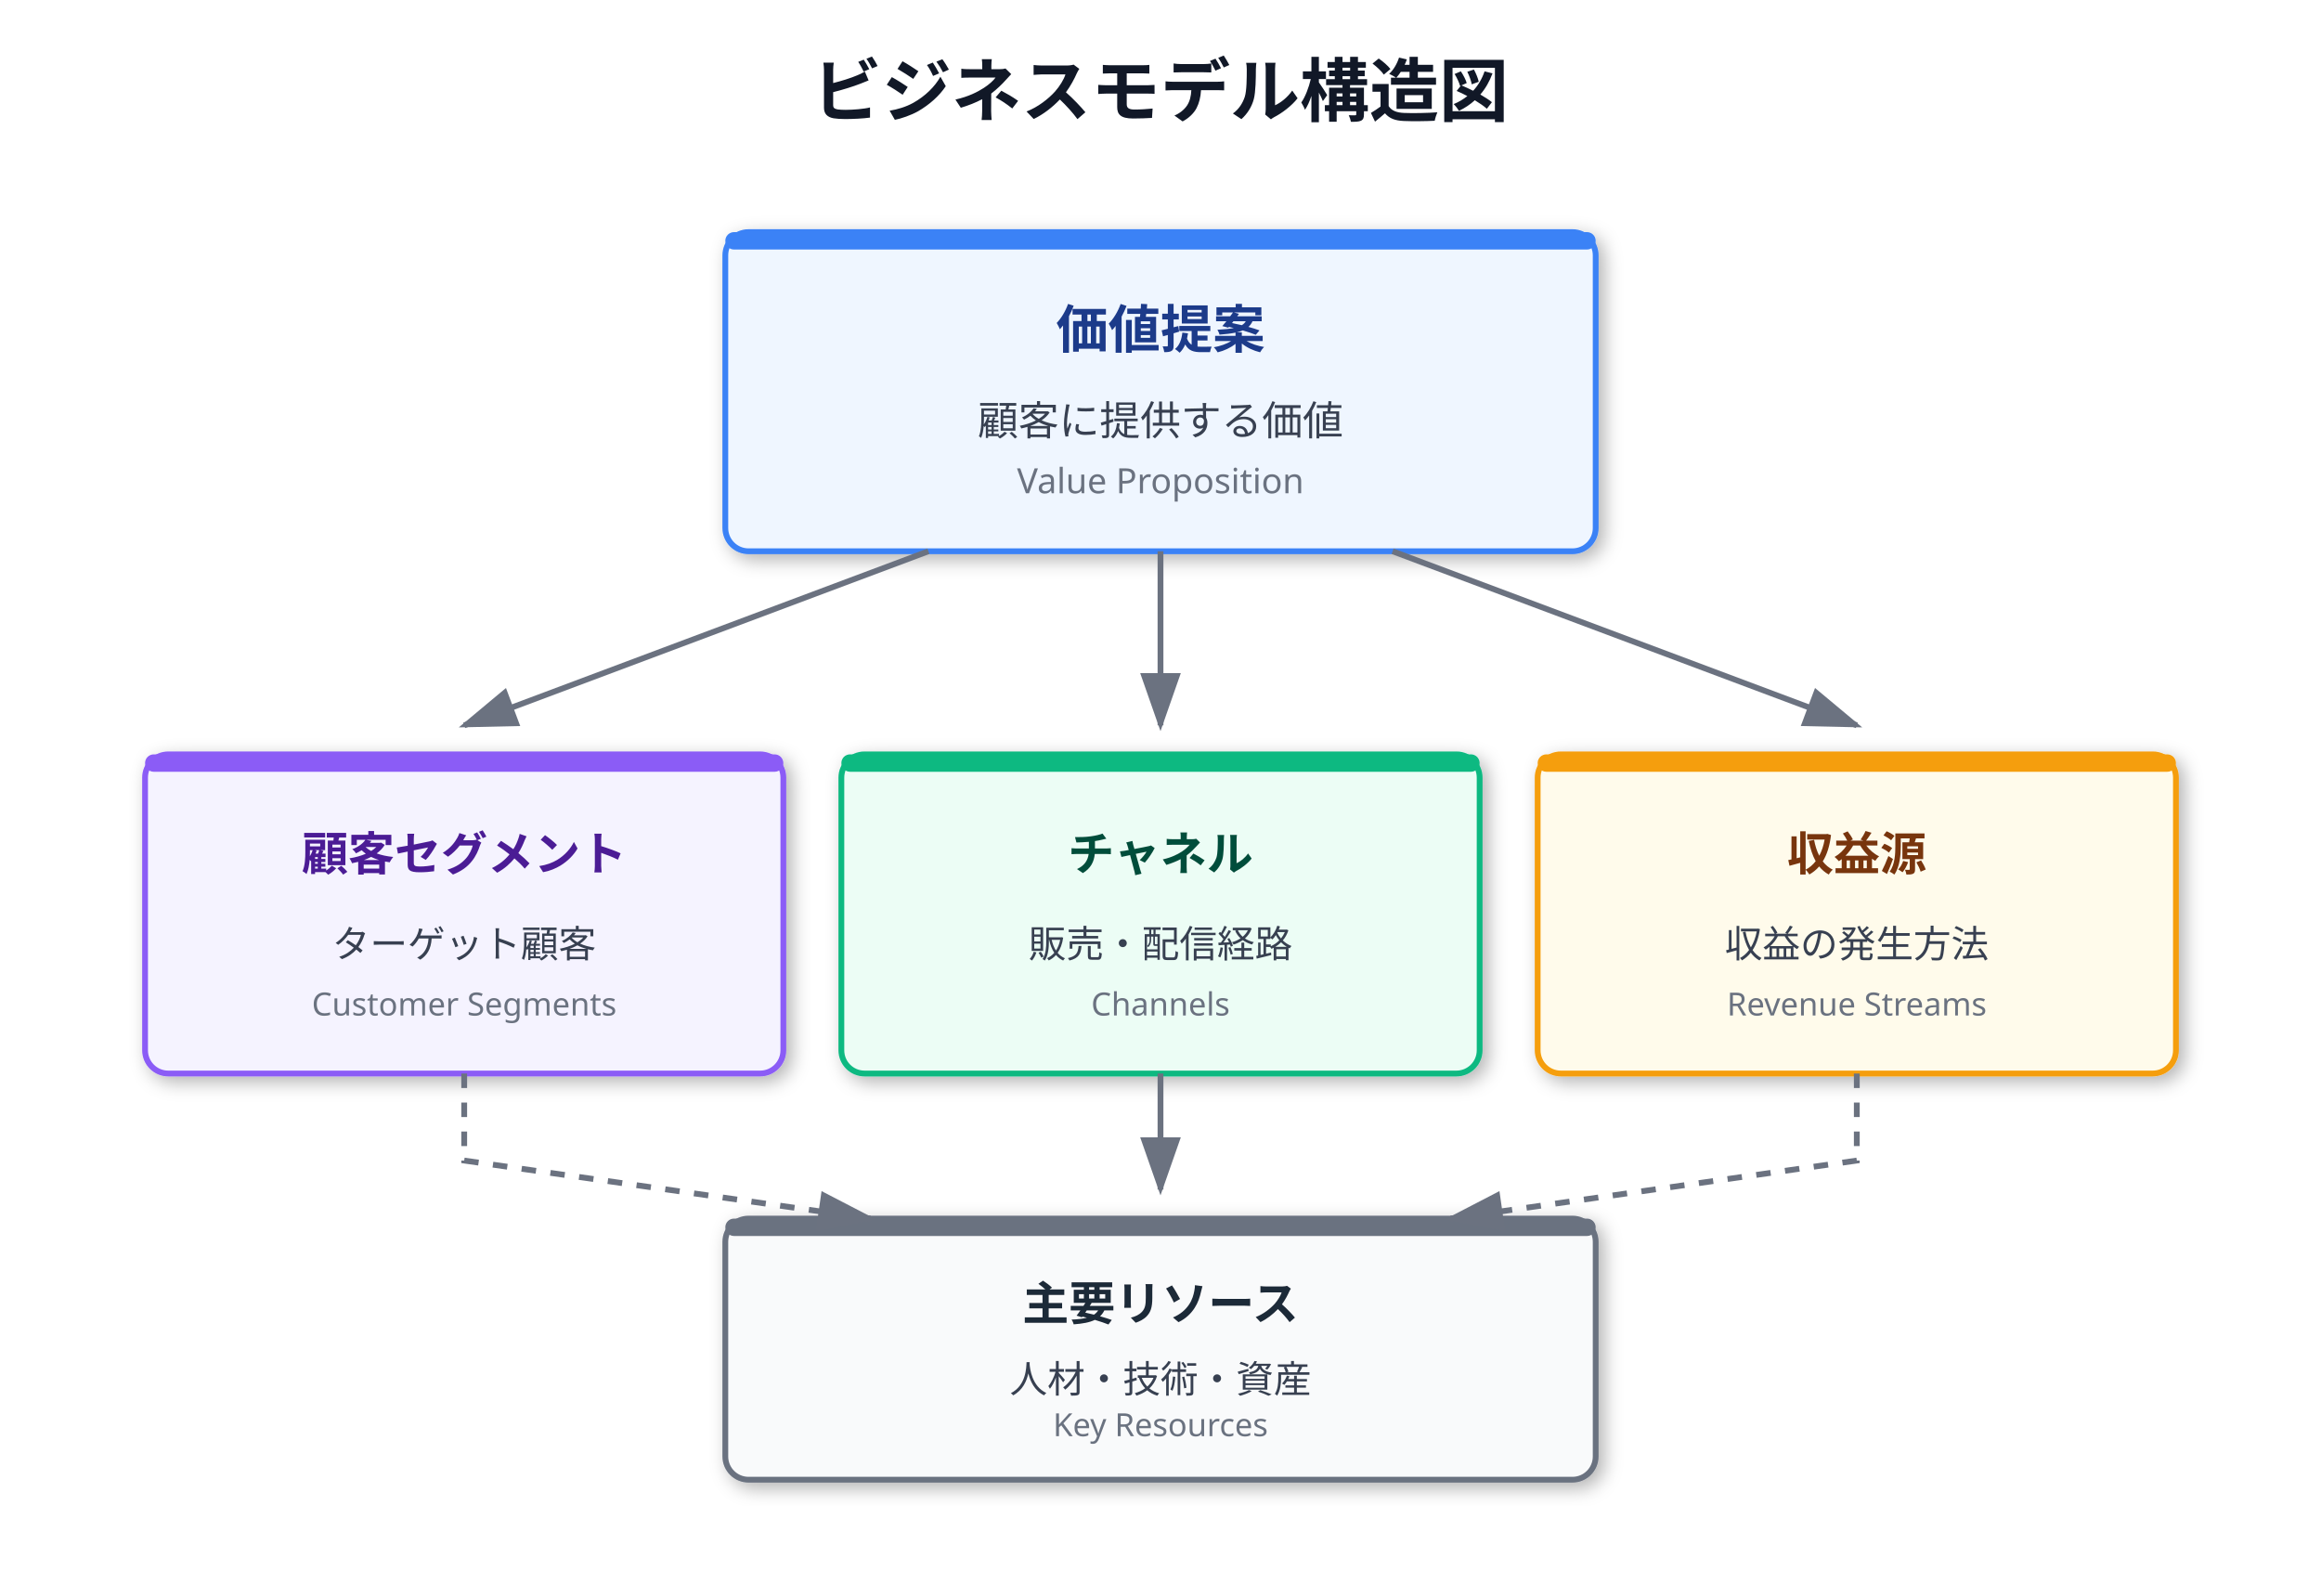
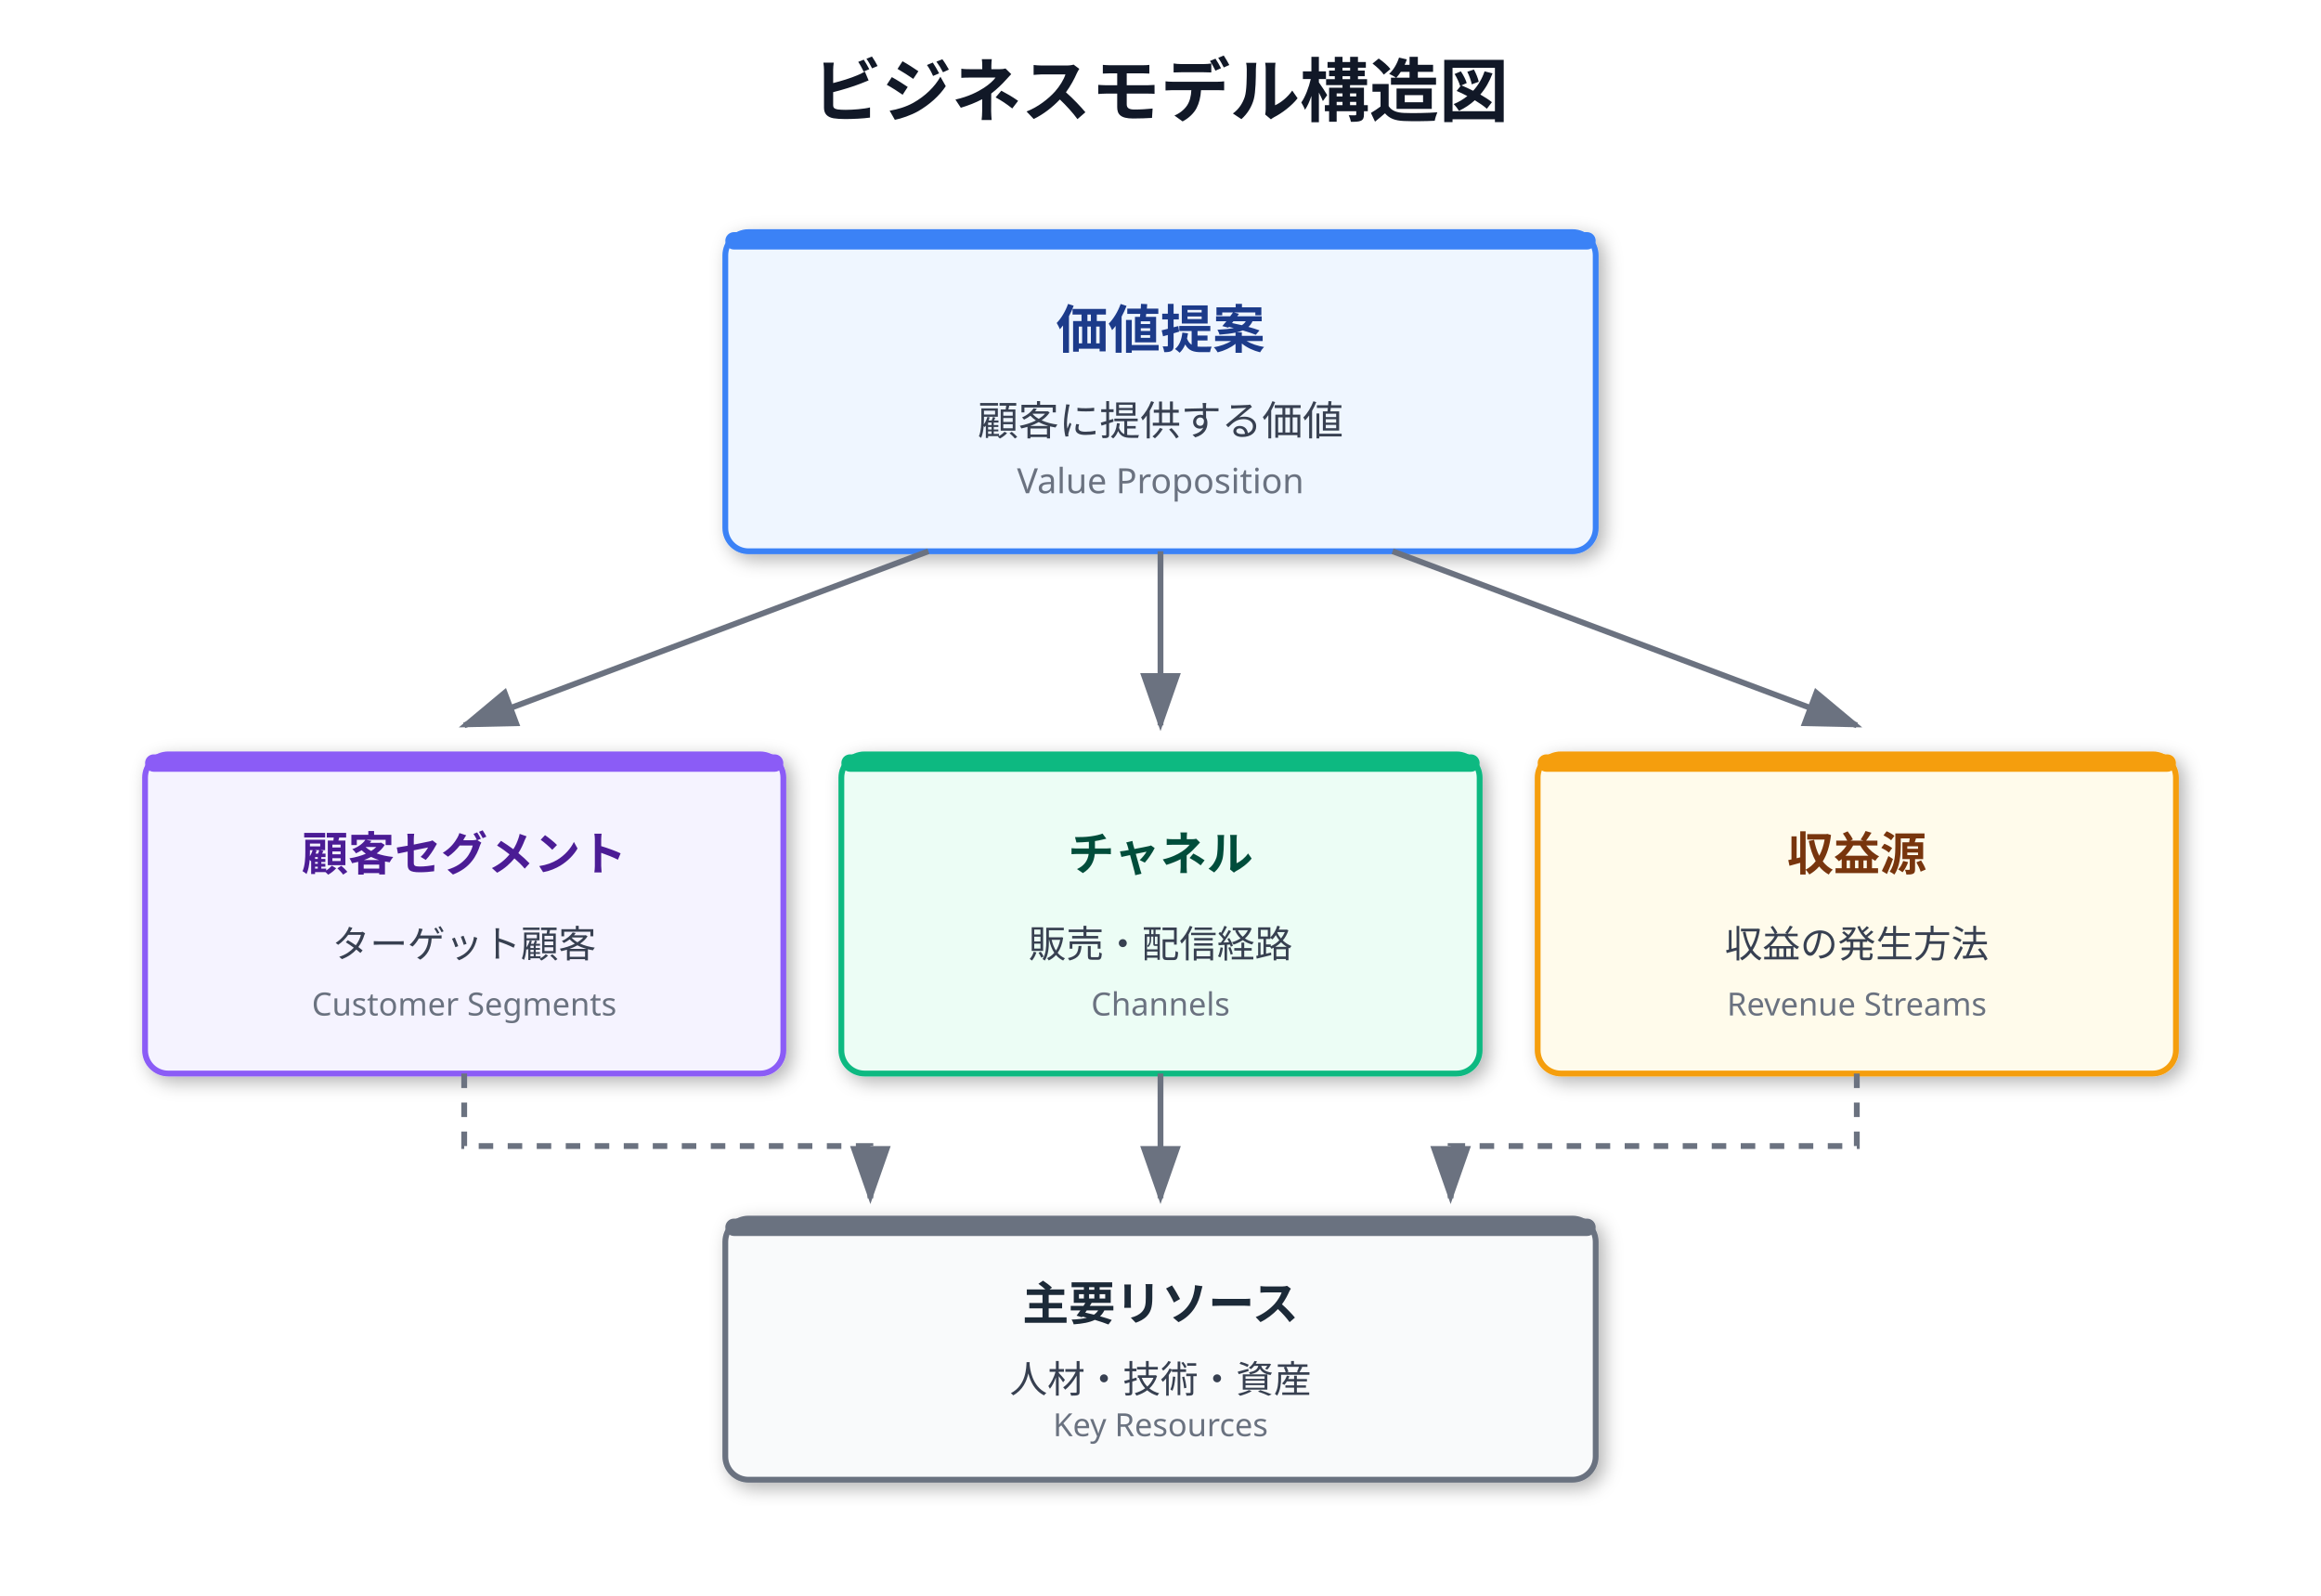
<svg xmlns="http://www.w3.org/2000/svg" width="800" height="550">
  <defs>
    <filter id="shadow" x="-10%" y="-10%" width="120%" height="120%">
      <feGaussianBlur in="SourceAlpha" stdDeviation="3" />
      <feOffset dx="2" dy="2" result="offsetblur" />
      <feComponentTransfer>
        <feFuncA type="linear" slope="0.3" />
      </feComponentTransfer>
      <feMerge>
        <feMergeNode />
        <feMergeNode in="SourceGraphic" />
      </feMerge>
    </filter>
    <marker id="arrowhead" markerWidth="10" markerHeight="7" refX="9" refY="3.5" orient="auto">
      <polygon points="0 0, 10 3.5, 0 7" fill="#6B7280" />
    </marker>
  </defs>
  <text x="400" y="40" font-family="'Hiragino Kaku Gothic ProN', 'Meiryo', sans-serif" font-size="24" font-weight="bold" text-anchor="middle" fill="#111827">ビジネスモデル構造図</text>
  <g transform="translate(250, 80)" filter="url(#shadow)">
    <rect width="300" height="110" rx="8" fill="#EFF6FF" stroke="#3B82F6" stroke-width="2" />
    <rect x="0" y="0" width="300" height="6" rx="3" fill="#3B82F6" />
    <text x="150" y="40" font-family="'Hiragino Kaku Gothic ProN', 'Meiryo', sans-serif" font-size="18" font-weight="bold" text-anchor="middle" fill="#1E3A8A">価値提案</text>
    <text x="150" y="70" font-family="'Hiragino Kaku Gothic ProN', 'Meiryo', sans-serif" font-size="14" text-anchor="middle" fill="#374151">顧客に提供する価値</text>
    <text x="150" y="90" font-family="sans-serif" font-size="12" text-anchor="middle" fill="#6B7280">Value Proposition</text>
  </g>
  <g transform="translate(50, 260)" filter="url(#shadow)">
    <rect width="220" height="110" rx="8" fill="#F5F3FF" stroke="#8B5CF6" stroke-width="2" />
    <rect x="0" y="0" width="220" height="6" rx="3" fill="#8B5CF6" />
    <text x="110" y="40" font-family="'Hiragino Kaku Gothic ProN', 'Meiryo', sans-serif" font-size="16" font-weight="bold" text-anchor="middle" fill="#4C1D95">顧客セグメント</text>
    <text x="110" y="70" font-family="'Hiragino Kaku Gothic ProN', 'Meiryo', sans-serif" font-size="13" text-anchor="middle" fill="#374151">ターゲット顧客</text>
    <text x="110" y="90" font-family="sans-serif" font-size="11" text-anchor="middle" fill="#6B7280">Customer Segments</text>
  </g>
  <g transform="translate(290, 260)" filter="url(#shadow)">
    <rect width="220" height="110" rx="8" fill="#ECFDF5" stroke="#10B981" stroke-width="2" />
    <rect x="0" y="0" width="220" height="6" rx="3" fill="#10B981" />
    <text x="110" y="40" font-family="'Hiragino Kaku Gothic ProN', 'Meiryo', sans-serif" font-size="16" font-weight="bold" text-anchor="middle" fill="#064E3B">チャネル</text>
    <text x="110" y="70" font-family="'Hiragino Kaku Gothic ProN', 'Meiryo', sans-serif" font-size="13" text-anchor="middle" fill="#374151">販売・配信経路</text>
    <text x="110" y="90" font-family="sans-serif" font-size="11" text-anchor="middle" fill="#6B7280">Channels</text>
  </g>
  <g transform="translate(530, 260)" filter="url(#shadow)">
    <rect width="220" height="110" rx="8" fill="#FFFBEB" stroke="#F59E0B" stroke-width="2" />
    <rect x="0" y="0" width="220" height="6" rx="3" fill="#F59E0B" />
    <text x="110" y="40" font-family="'Hiragino Kaku Gothic ProN', 'Meiryo', sans-serif" font-size="16" font-weight="bold" text-anchor="middle" fill="#78350F">収益源</text>
    <text x="110" y="70" font-family="'Hiragino Kaku Gothic ProN', 'Meiryo', sans-serif" font-size="13" text-anchor="middle" fill="#374151">収益の発生方法</text>
    <text x="110" y="90" font-family="sans-serif" font-size="11" text-anchor="middle" fill="#6B7280">Revenue Streams</text>
  </g>
  <g transform="translate(250, 420)" filter="url(#shadow)">
    <rect width="300" height="90" rx="8" fill="#F9FAFB" stroke="#6B7280" stroke-width="2" />
    <rect x="0" y="0" width="300" height="6" rx="3" fill="#6B7280" />
    <text x="150" y="35" font-family="'Hiragino Kaku Gothic ProN', 'Meiryo', sans-serif" font-size="16" font-weight="bold" text-anchor="middle" fill="#1F2937">主要リソース</text>
    <text x="150" y="60" font-family="'Hiragino Kaku Gothic ProN', 'Meiryo', sans-serif" font-size="13" text-anchor="middle" fill="#374151">人材・技術・資産</text>
    <text x="150" y="75" font-family="sans-serif" font-size="11" text-anchor="middle" fill="#6B7280">Key Resources</text>
  </g>
  <g stroke="#6B7280" stroke-width="2" fill="none" marker-end="url(#arrowhead)">
    <path d="M 320 190 L 160 250" />
    <path d="M 400 190 L 400 250" />
    <path d="M 480 190 L 640 250" />
-     <path d="M 160 370 L 160 400 L 300 420" stroke-dasharray="5,5" />
-     <path d="M 400 370 L 400 410" />
-     <path d="M 640 370 L 640 400 L 500 420" stroke-dasharray="5,5" />
+     <path d="M 160 370 L 160 395 L 300 395 L 300 413" stroke-dasharray="5,5" />
+     <path d="M 400 370 L 400 413" />
+     <path d="M 640 370 L 640 395 L 500 395 L 500 413" stroke-dasharray="5,5" />
  </g>
</svg>
